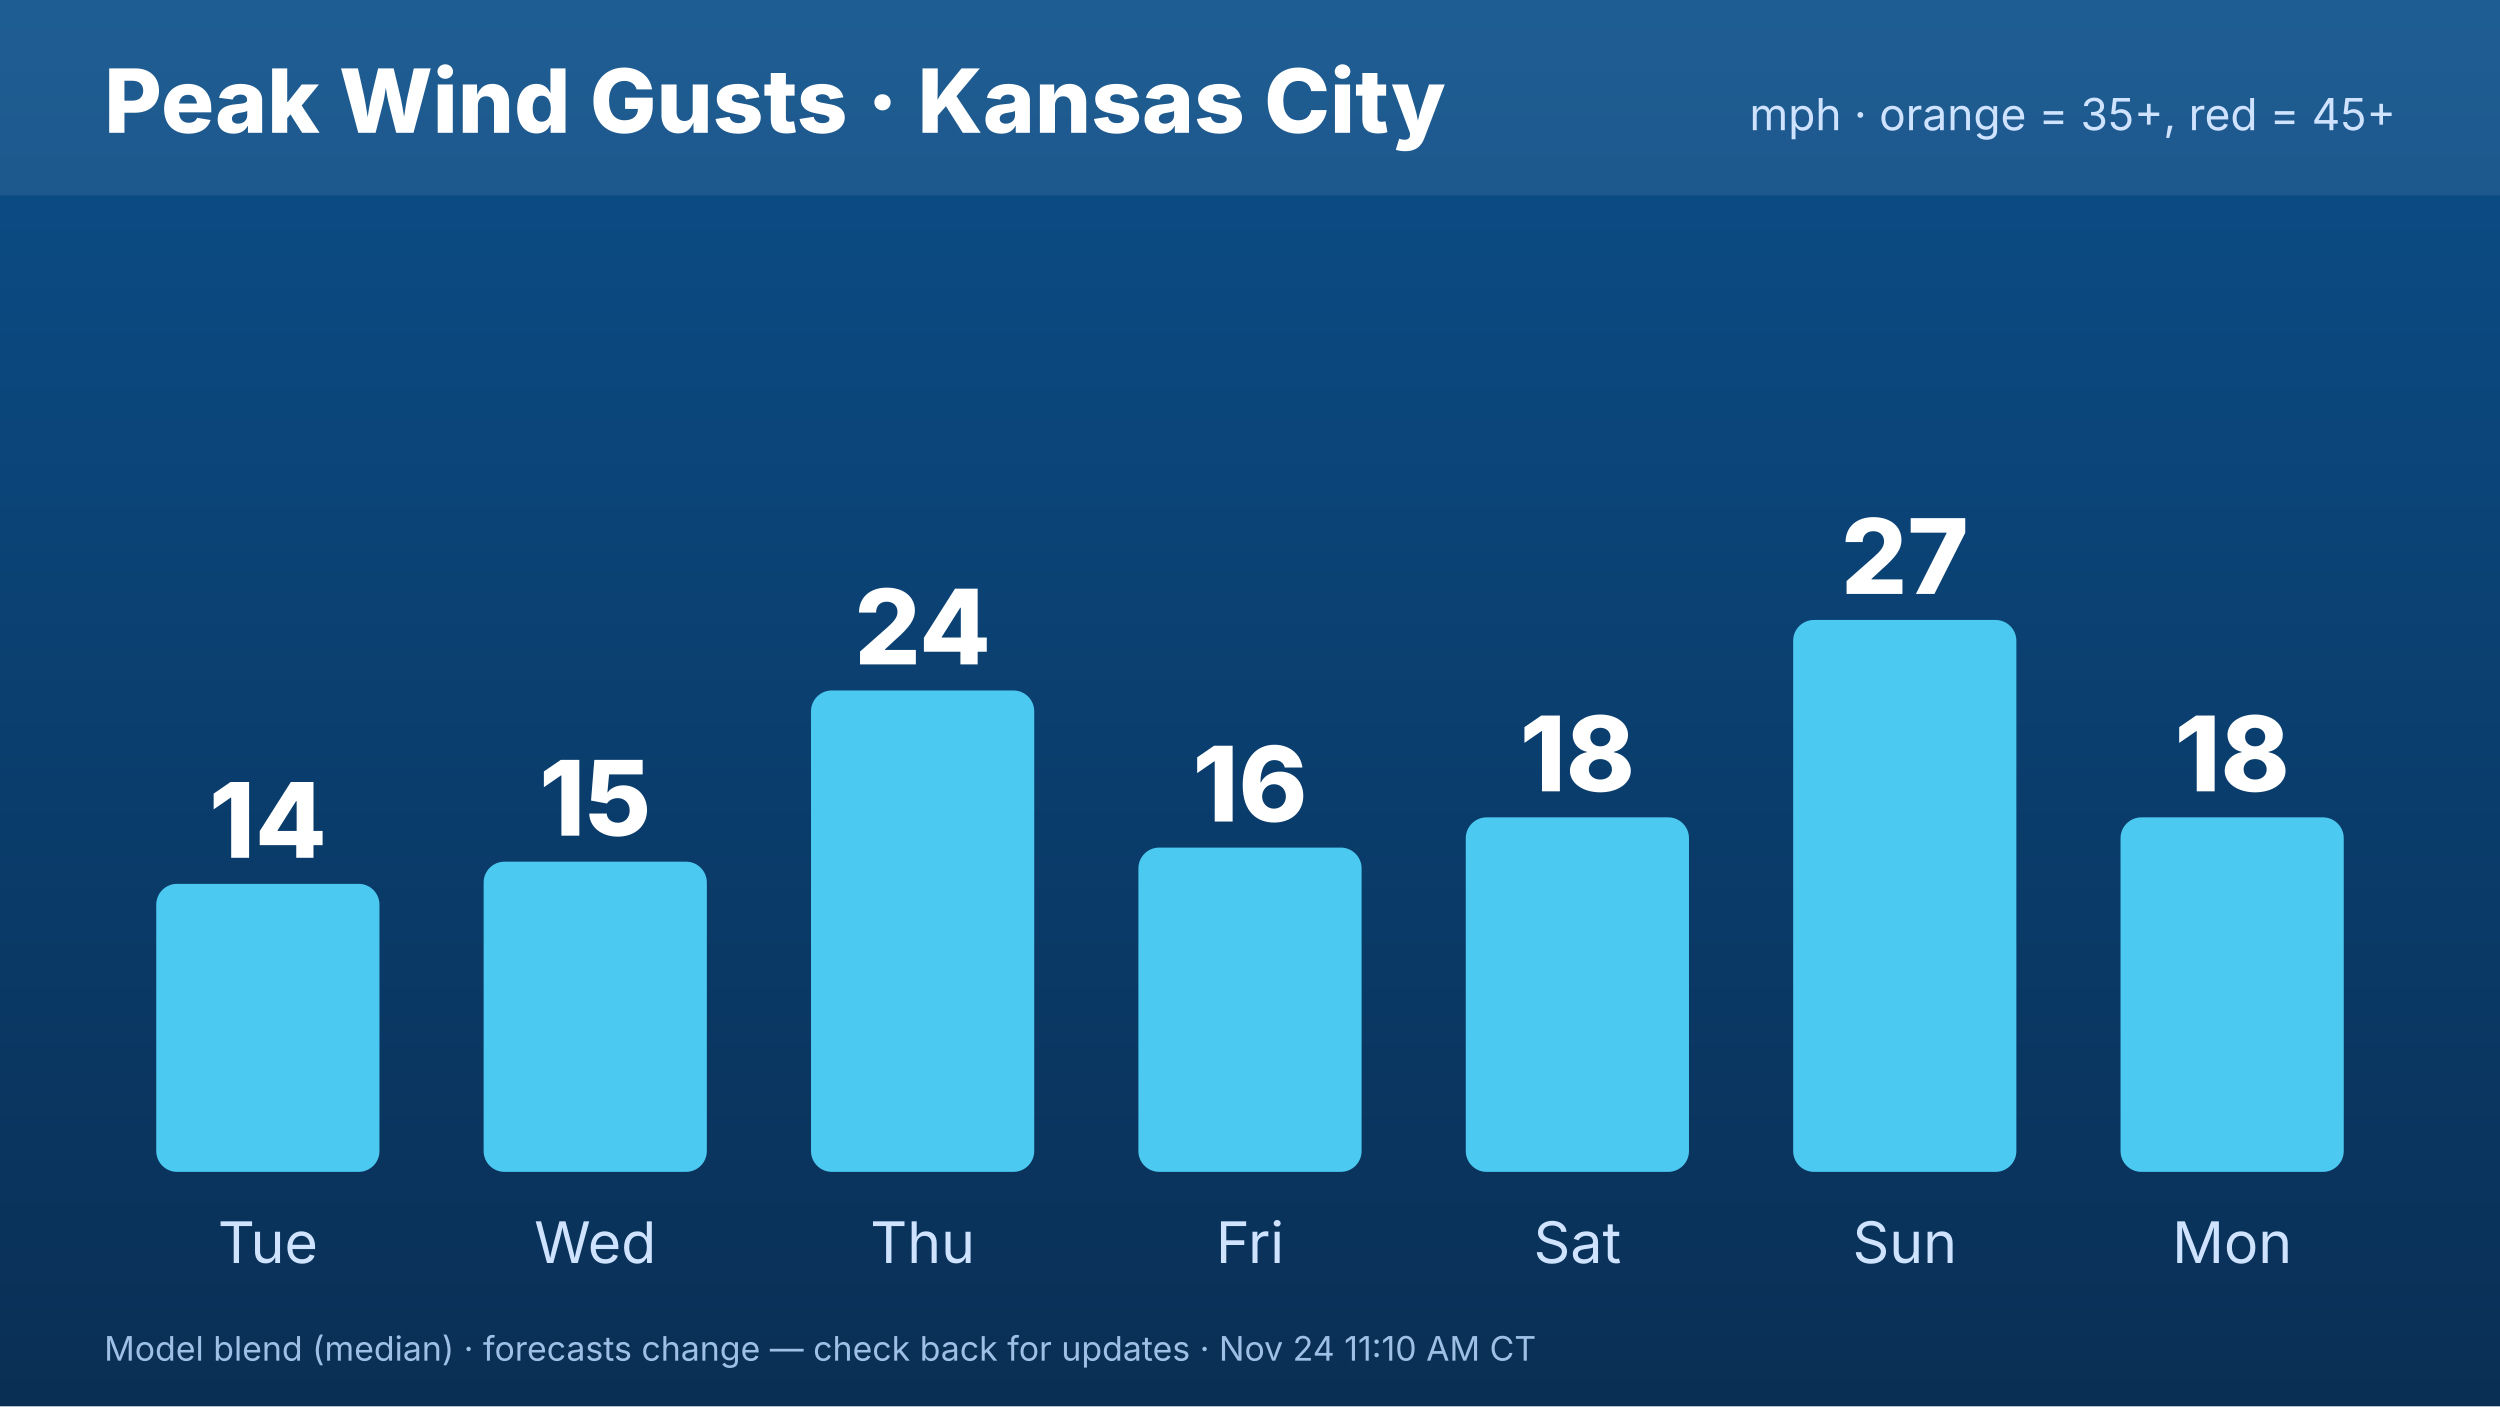
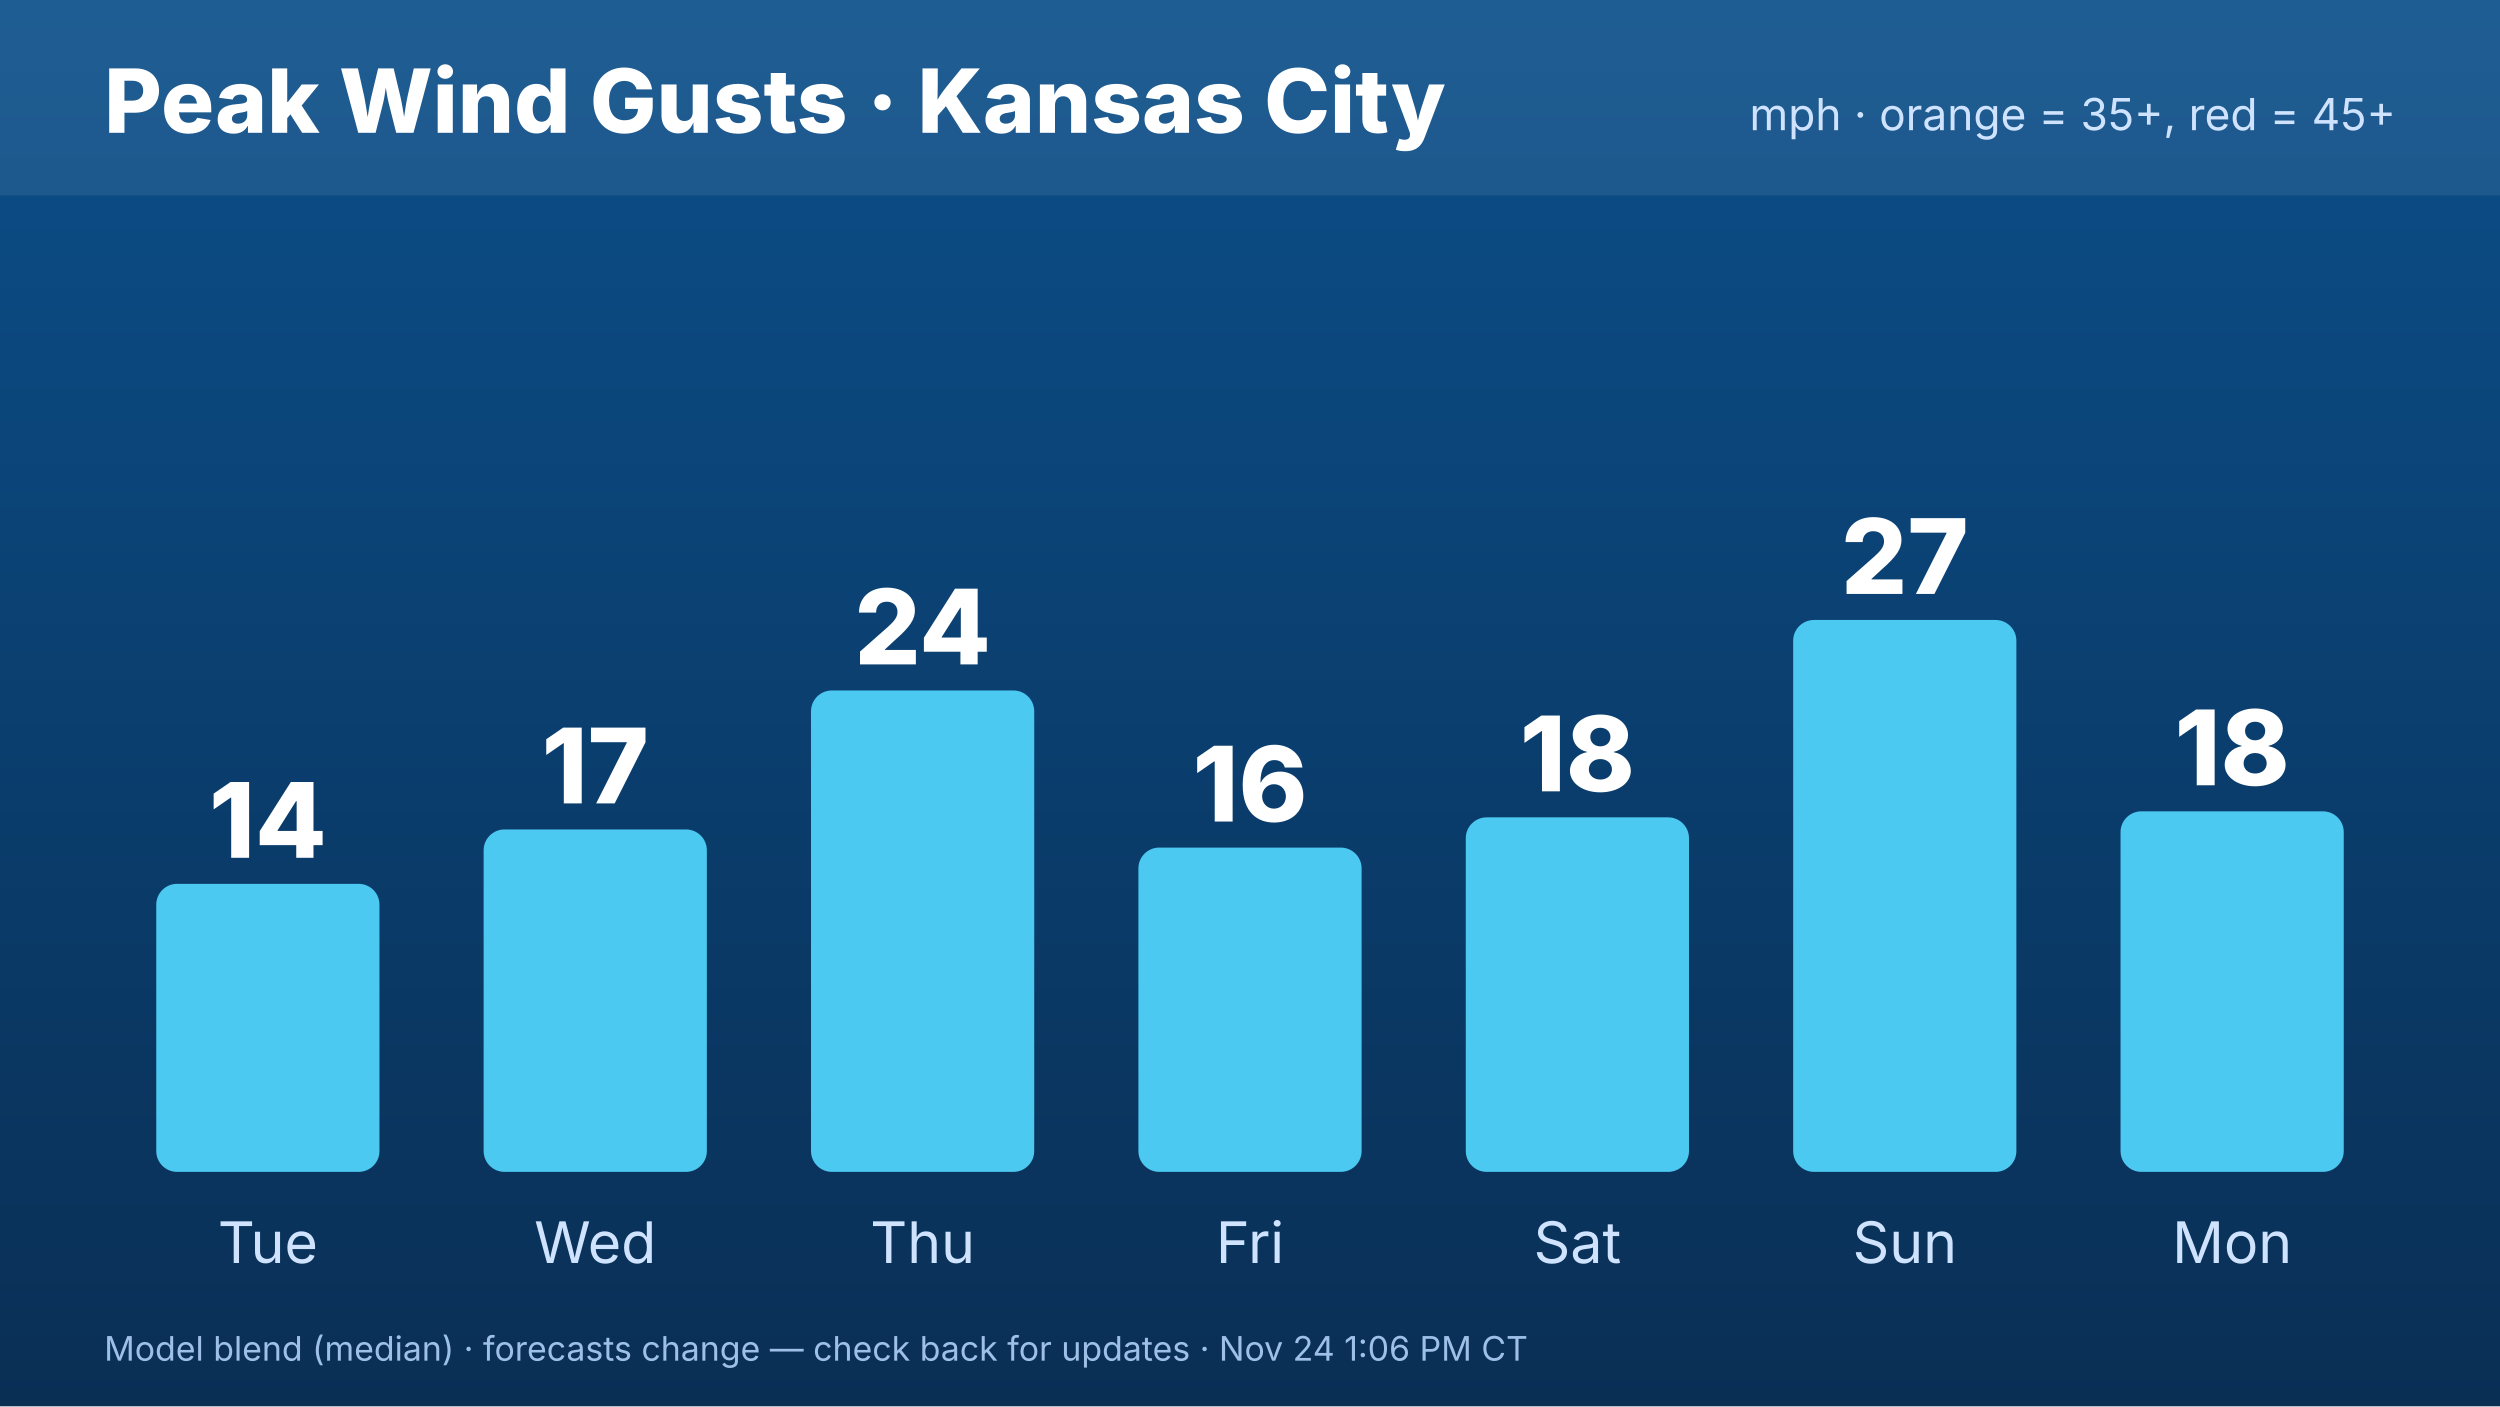
<svg xmlns="http://www.w3.org/2000/svg" width="1920" height="1080" viewBox="0 0 1920 1080" font-family="Inter,Helvetica,Arial,sans-serif">
  <defs>
    <linearGradient id="bg" x1="0" y1="0" x2="0" y2="1">
      <stop offset="0" stop-color="#0b4f8a" />
      <stop offset="1" stop-color="#0a2f55" />
    </linearGradient>
  </defs>
  <rect width="1920" height="1080" fill="url(#bg)" />
  <rect x="0" y="0" width="1920" height="150" fill="#ffffff" opacity=".08" />
  <text x="80" y="102" font-size="68" font-weight="800" fill="#fff">Peak Wind Gusts · Kansas City</text>
  <text x="1840" y="100" font-size="34" fill="#cfe3ff" text-anchor="end">mph · orange = 35+, red = 45+</text>
  <rect x="120.0" y="678.785" width="171.429" height="221.215" rx="16" fill="#4cc9f0" />
  <text x="205.714" y="658.785" font-size="80" font-weight="800" fill="#fff" text-anchor="middle">14</text>
  <text x="205.714" y="970" font-size="44" fill="#cfe3ff" text-anchor="middle">Tue</text>
-   <rect x="371.429" y="661.768" width="171.429" height="238.232" rx="16" fill="#4cc9f0" />
-   <text x="457.143" y="641.768" font-size="80" font-weight="800" fill="#fff" text-anchor="middle">15</text>
+   <rect x="371.429" y="637.017" width="171.429" height="262.983" rx="16" fill="#4cc9f0" />
+   <text x="457.143" y="617.017" font-size="80" font-weight="800" fill="#fff" text-anchor="middle">17</text>
  <text x="457.143" y="970" font-size="44" fill="#cfe3ff" text-anchor="middle">Wed</text>
  <rect x="622.857" y="530.276" width="171.429" height="369.724" rx="16" fill="#4cc9f0" />
  <text x="708.571" y="510.276" font-size="80" font-weight="800" fill="#fff" text-anchor="middle">24</text>
  <text x="708.571" y="970" font-size="44" fill="#cfe3ff" text-anchor="middle">Thu</text>
  <rect x="874.286" y="650.939" width="171.429" height="249.061" rx="16" fill="#4cc9f0" />
  <text x="960" y="630.939" font-size="80" font-weight="800" fill="#fff" text-anchor="middle">16</text>
  <text x="960" y="970" font-size="44" fill="#cfe3ff" text-anchor="middle">Fri</text>
  <rect x="1125.714" y="627.735" width="171.429" height="272.265" rx="16" fill="#4cc9f0" />
  <text x="1211.429" y="607.735" font-size="80" font-weight="800" fill="#fff" text-anchor="middle">18</text>
  <text x="1211.429" y="970" font-size="44" fill="#cfe3ff" text-anchor="middle">Sat</text>
  <rect x="1377.143" y="476.133" width="171.429" height="423.867" rx="16" fill="#4cc9f0" />
  <text x="1462.857" y="456.133" font-size="80" font-weight="800" fill="#fff" text-anchor="middle">27</text>
  <text x="1462.857" y="970" font-size="44" fill="#cfe3ff" text-anchor="middle">Sun</text>
-   <rect x="1628.571" y="627.735" width="171.429" height="272.265" rx="16" fill="#4cc9f0" />
-   <text x="1714.286" y="607.735" font-size="80" font-weight="800" fill="#fff" text-anchor="middle">18</text>
+   <rect x="1628.571" y="623.094" width="171.429" height="276.906" rx="16" fill="#4cc9f0" />
+   <text x="1714.286" y="603.094" font-size="80" font-weight="800" fill="#fff" text-anchor="middle">18</text>
  <text x="1714.286" y="970" font-size="44" fill="#cfe3ff" text-anchor="middle">Mon</text>
-   <text x="80" y="1045" font-size="26" fill="#9fc0e6">Model blend (median) · forecasts change — check back for updates · Nov 24 11:10 AM CT</text>
+   <text x="80" y="1045" font-size="26" fill="#9fc0e6">Model blend (median) · forecasts change — check back for updates · Nov 24 1:06 PM CT</text>
</svg>
